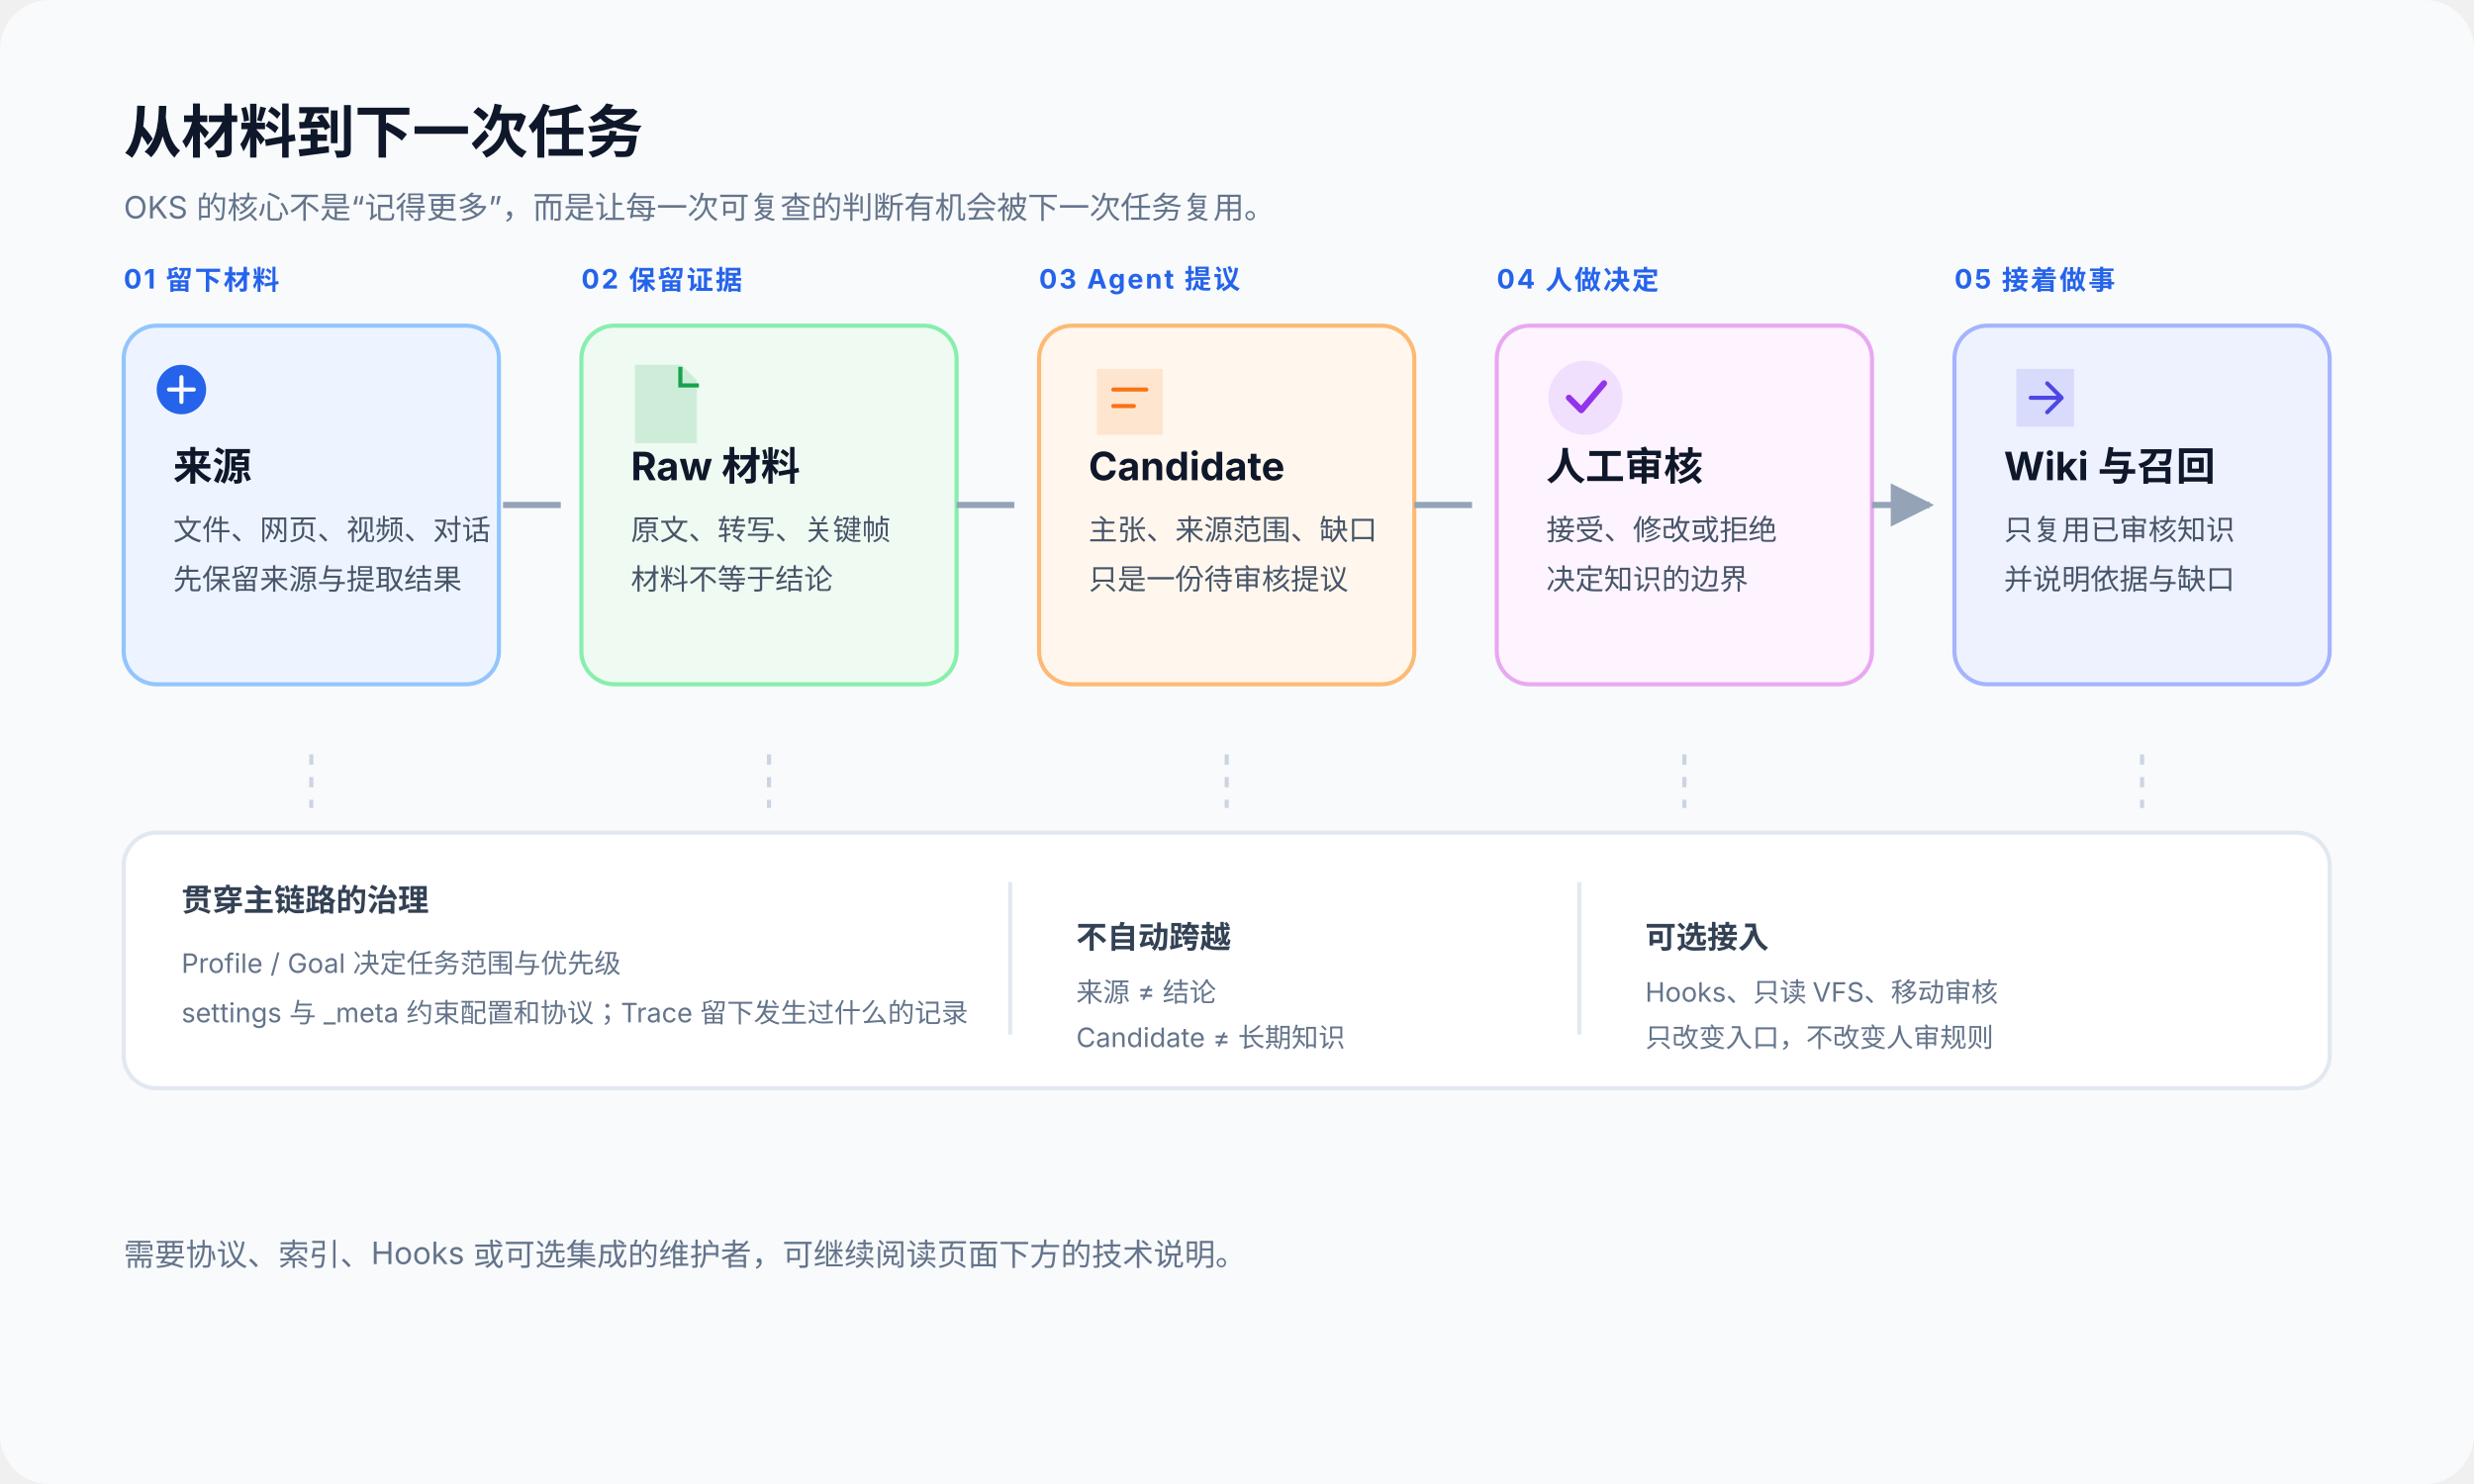
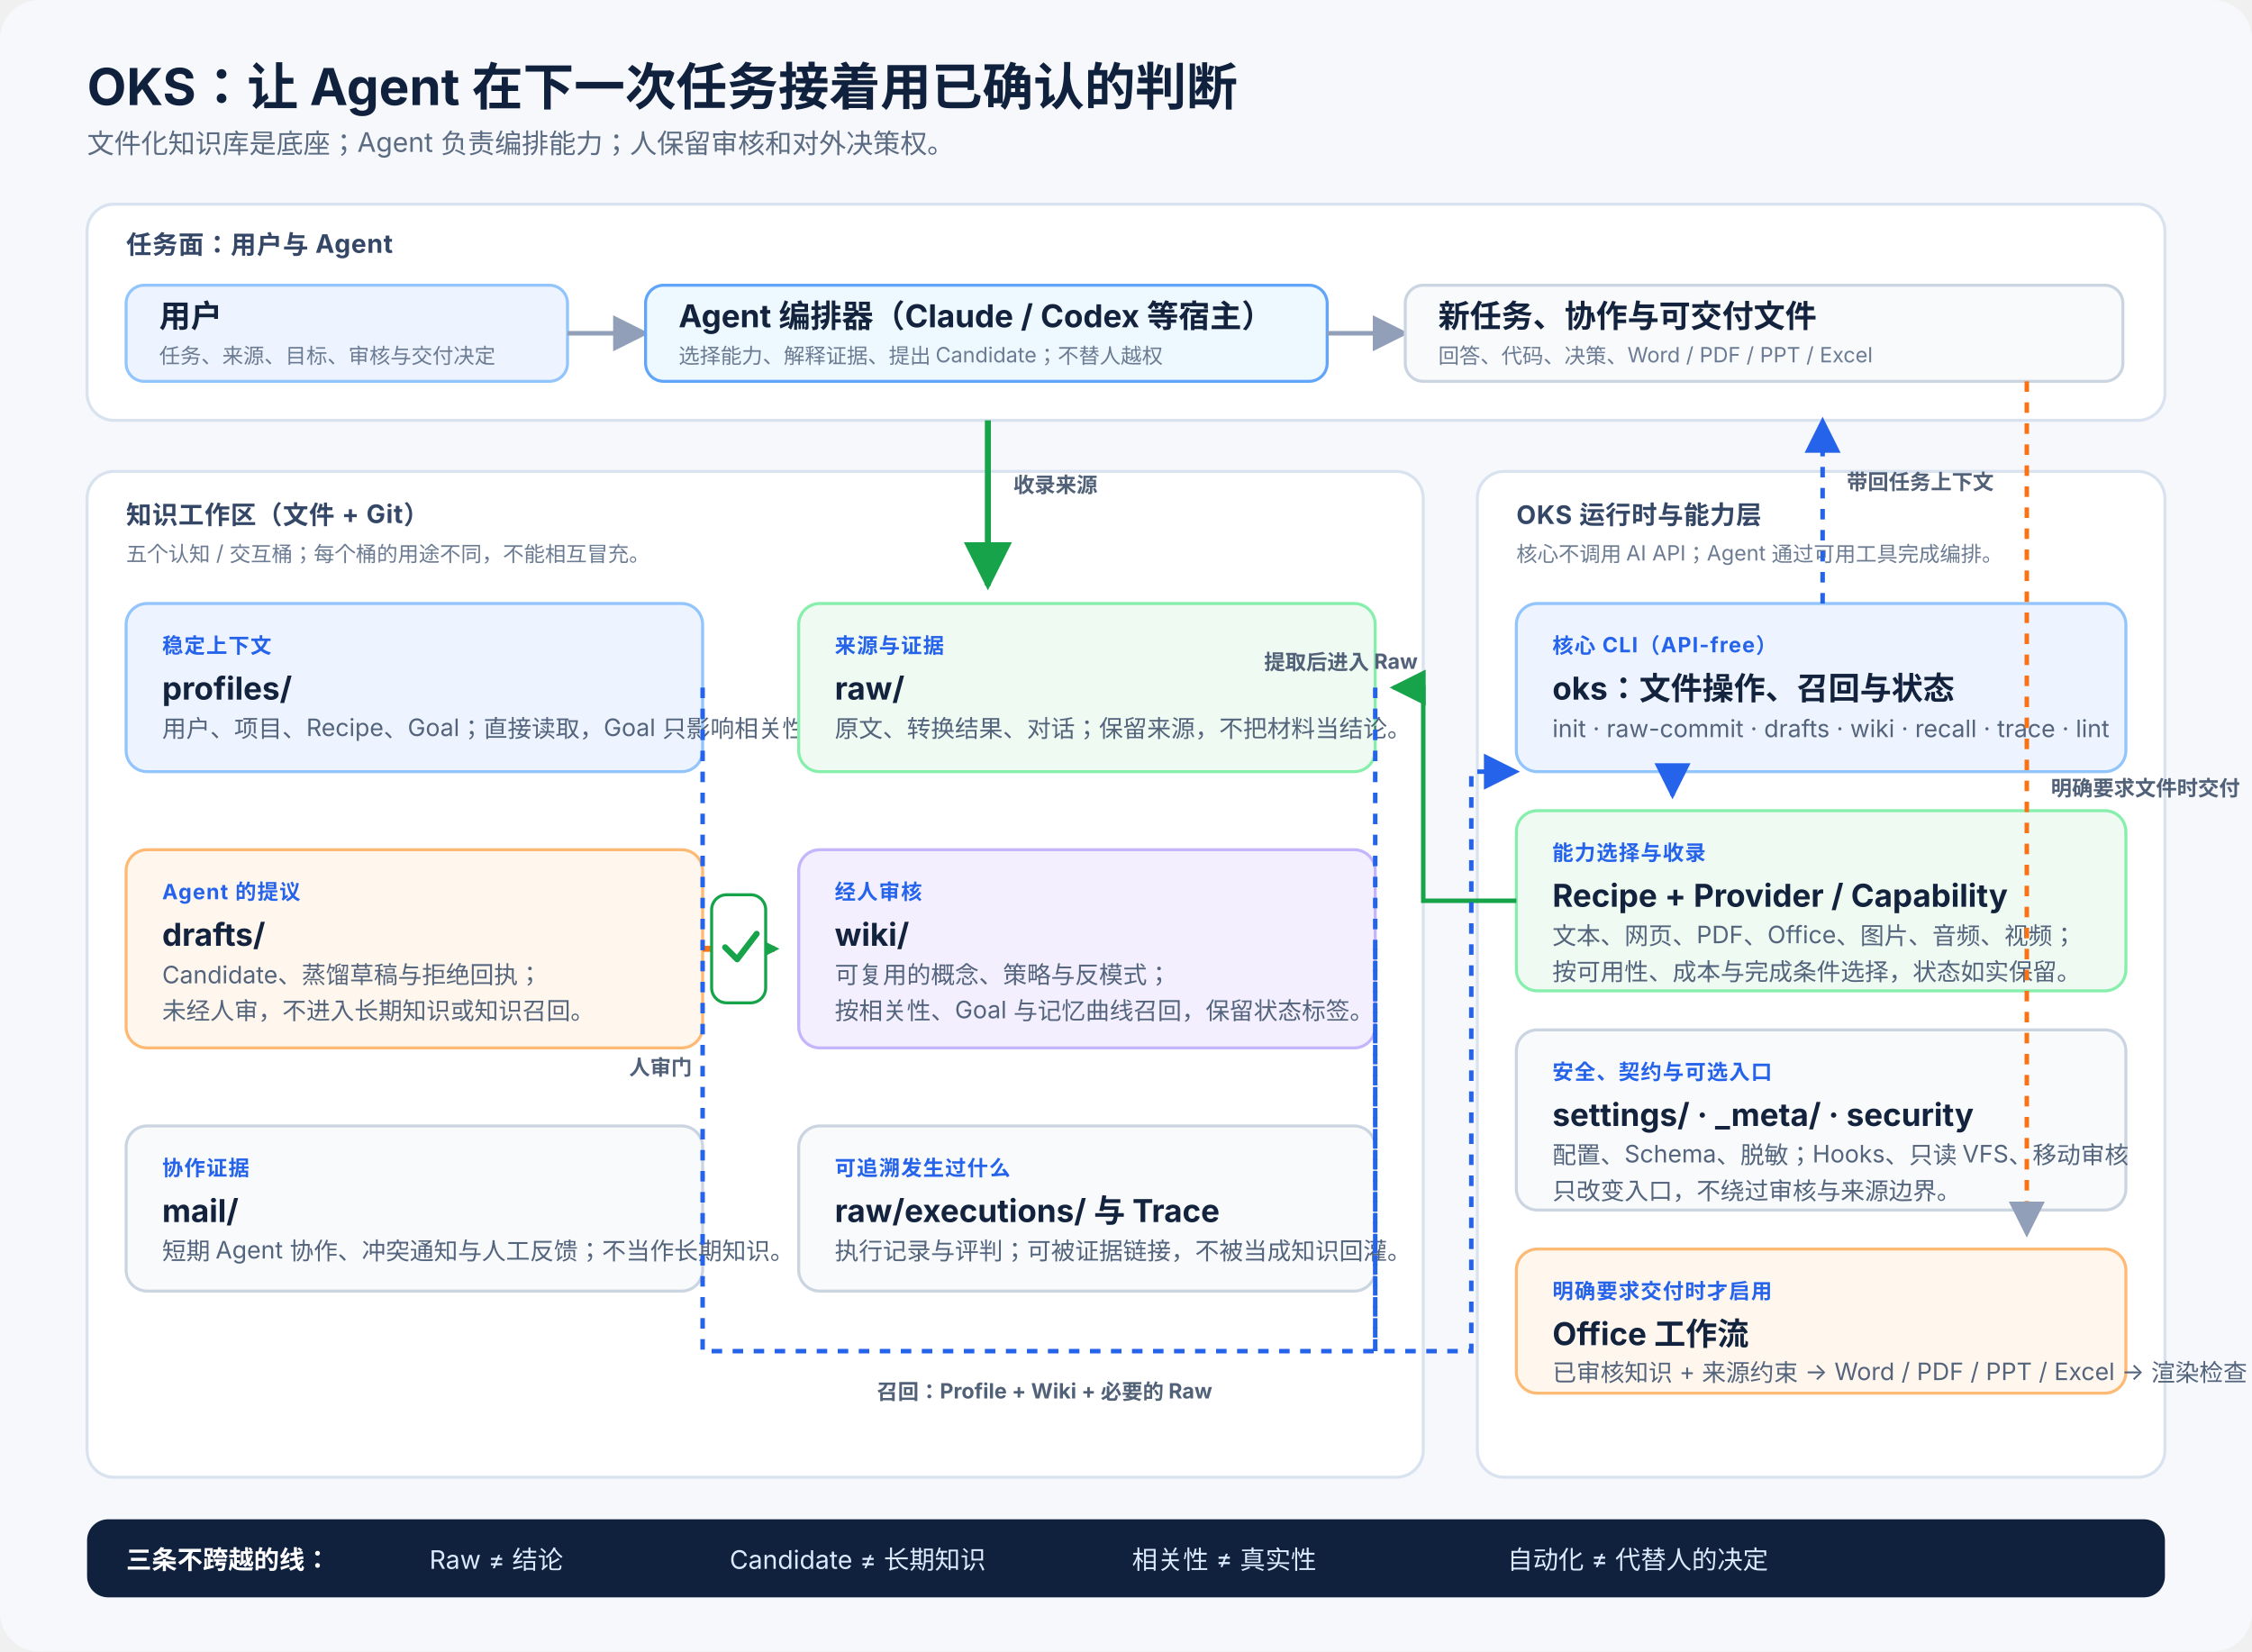
- <svg xmlns="http://www.w3.org/2000/svg" viewBox="0 0 1200 720" role="img" aria-labelledby="title desc">
+ <svg xmlns="http://www.w3.org/2000/svg" viewBox="0 0 1500 1100" role="img" aria-labelledby="title desc">
  <defs>
    <style>
-       .title { fill: #0f172a; font: 700 28px -apple-system, BlinkMacSystemFont, 'Segoe UI', 'PingFang SC', sans-serif; }
-       .subtitle { fill: #64748b; font: 400 15px -apple-system, BlinkMacSystemFont, 'Segoe UI', 'PingFang SC', sans-serif; }
-       .step { fill: #2563eb; font: 700 13px -apple-system, BlinkMacSystemFont, 'Segoe UI', 'PingFang SC', sans-serif; letter-spacing: 1px; }
-       .card-title { fill: #0f172a; font: 700 19px -apple-system, BlinkMacSystemFont, 'Segoe UI', 'PingFang SC', sans-serif; }
-       .card-body { fill: #475569; font: 400 14px -apple-system, BlinkMacSystemFont, 'Segoe UI', 'PingFang SC', sans-serif; }
-       .support-title { fill: #334155; font: 700 15px -apple-system, BlinkMacSystemFont, 'Segoe UI', 'PingFang SC', sans-serif; }
-       .support-body { fill: #64748b; font: 400 13px -apple-system, BlinkMacSystemFont, 'Segoe UI', 'PingFang SC', sans-serif; }
+       .title { fill:#10213d; font:700 34px -apple-system,BlinkMacSystemFont,'Segoe UI','PingFang SC','Microsoft YaHei',sans-serif; }
+       .subtitle { fill:#5b6b82; font:400 18px -apple-system,BlinkMacSystemFont,'Segoe UI','PingFang SC','Microsoft YaHei',sans-serif; }
+       .zone { fill:#344767; font:700 17px -apple-system,BlinkMacSystemFont,'Segoe UI','PingFang SC','Microsoft YaHei',sans-serif; letter-spacing:.4px; }
+       .node-title { fill:#13233d; font:700 21px -apple-system,BlinkMacSystemFont,'Segoe UI','PingFang SC','Microsoft YaHei',sans-serif; }
+       .node-body { fill:#53647c; font:400 16px -apple-system,BlinkMacSystemFont,'Segoe UI','PingFang SC','Microsoft YaHei',sans-serif; }
+       .small { fill:#6b7b92; font:400 14px -apple-system,BlinkMacSystemFont,'Segoe UI','PingFang SC','Microsoft YaHei',sans-serif; }
+       .tag { fill:#2563eb; font:700 14px -apple-system,BlinkMacSystemFont,'Segoe UI','PingFang SC','Microsoft YaHei',sans-serif; letter-spacing:.7px; }
+       .edge { fill:#516178; font:700 14px -apple-system,BlinkMacSystemFont,'Segoe UI','PingFang SC','Microsoft YaHei',sans-serif; }
    </style>
-     <marker id="arrow" viewBox="0 0 10 10" refX="9" refY="5" markerWidth="7" markerHeight="7" orient="auto-start-reverse">
-       <path d="M 0 0 L 10 5 L 0 10 z" fill="#94a3b8" />
+     <marker id="arrow" viewBox="0 0 10 10" refX="9" refY="5" markerWidth="8" markerHeight="8" orient="auto">
+       <path d="M0 0L10 5L0 10Z" fill="#91a0b8" />
+     </marker>
+     <marker id="blue-arrow" viewBox="0 0 10 10" refX="9" refY="5" markerWidth="8" markerHeight="8" orient="auto">
+       <path d="M0 0L10 5L0 10Z" fill="#2563eb" />
+     </marker>
+     <marker id="green-arrow" viewBox="0 0 10 10" refX="9" refY="5" markerWidth="8" markerHeight="8" orient="auto">
+       <path d="M0 0L10 5L0 10Z" fill="#16a34a" />
    </marker>
  </defs>
-   <rect width="1200" height="720" rx="24" fill="#f8fafc" />
-   <text x="60" y="74" class="title">从材料到下一次任务</text>
-   <text x="60" y="106" class="subtitle">OKS 的核心不是“记得更多”，而是让每一次可复查的判断有机会被下一次任务复用。</text>
-   <g transform="translate(60 158)">
-     <text x="0" y="-18" class="step">01 留下材料</text>
-     <rect width="182" height="174" rx="16" fill="#eef4ff" stroke="#93c5fd" stroke-width="2" />
-     <circle cx="28" cy="31" r="12" fill="#2563eb" />
-     <path d="M22 31h12M28 25v12" stroke="#fff" stroke-width="2" stroke-linecap="round" />
-     <text x="24" y="75" class="card-title">来源</text>
-     <text x="24" y="104" class="card-body">文件、网页、视频、对话</text>
-     <text x="24" y="128" class="card-body">先保留来源与提取结果</text>
-   </g>
-   <g transform="translate(282 158)">
-     <text x="0" y="-18" class="step">02 保留证据</text>
-     <rect width="182" height="174" rx="16" fill="#effaf2" stroke="#86efac" stroke-width="2" />
-     <path d="M27 20h21l7 7v29H27z" fill="#16a34a" opacity=".16" stroke="#16a34a" stroke-width="2" />
-     <path d="M48 20v9h9" fill="none" stroke="#16a34a" stroke-width="2" />
-     <text x="24" y="75" class="card-title">Raw 材料</text>
-     <text x="24" y="104" class="card-body">原文、转写、关键帧</text>
-     <text x="24" y="128" class="card-body">材料不等于结论</text>
-   </g>
-   <g transform="translate(504 158)">
-     <text x="0" y="-18" class="step">03 Agent 提议</text>
-     <rect width="182" height="174" rx="16" fill="#fff7ed" stroke="#fdba74" stroke-width="2" />
-     <path d="M29 22h30v30H29z" fill="#f97316" opacity=".14" stroke="#f97316" stroke-width="2" />
-     <path d="M36 31h16M36 39h10" stroke="#f97316" stroke-width="2" stroke-linecap="round" />
-     <text x="24" y="75" class="card-title">Candidate</text>
-     <text x="24" y="104" class="card-body">主张、来源范围、缺口</text>
-     <text x="24" y="128" class="card-body">只是一份待审核提议</text>
-   </g>
-   <g transform="translate(726 158)">
-     <text x="0" y="-18" class="step">04 人做决定</text>
-     <rect width="182" height="174" rx="16" fill="#fdf4ff" stroke="#e9a8f2" stroke-width="2" />
-     <circle cx="43" cy="35" r="17" fill="#a855f7" opacity=".14" stroke="#a855f7" stroke-width="2" />
-     <path d="M35 35l6 6 11-13" fill="none" stroke="#9333ea" stroke-width="3" stroke-linecap="round" stroke-linejoin="round" />
-     <text x="24" y="75" class="card-title">人工审核</text>
-     <text x="24" y="104" class="card-body">接受、修改或拒绝</text>
-     <text x="24" y="128" class="card-body">决定知识的边界</text>
-   </g>
-   <g transform="translate(948 158)">
-     <text x="0" y="-18" class="step">05 接着做事</text>
-     <rect width="182" height="174" rx="16" fill="#eef2ff" stroke="#a5b4fc" stroke-width="2" />
-     <path d="M31 22h26v26H31z" fill="#4f46e5" opacity=".14" stroke="#4f46e5" stroke-width="2" />
-     <path d="M37 35h14M45 28l7 7-7 7" fill="none" stroke="#4f46e5" stroke-width="2" stroke-linecap="round" stroke-linejoin="round" />
-     <text x="24" y="75" class="card-title">Wiki 与召回</text>
-     <text x="24" y="104" class="card-body">只复用已审核知识</text>
-     <text x="24" y="128" class="card-body">并说明依据与缺口</text>
-   </g>
-   <path d="M244 245h28M464 245h28M686 245h28M908 245h28" fill="none" stroke="#94a3b8" stroke-width="3" marker-end="url(#arrow)" />
-   <rect x="60" y="404" width="1070" height="124" rx="16" fill="#fff" stroke="#e2e8f0" stroke-width="2" />
-   <text x="88" y="442" class="support-title">贯穿主链路的治理</text>
-   <text x="88" y="472" class="support-body">Profile / Goal 决定任务范围与优先级</text>
-   <text x="88" y="496" class="support-body">settings 与 _meta 约束配置和协议；Trace 留下发生过什么的记录</text>
-   <path d="M490 428v74M766 428v74" stroke="#e2e8f0" stroke-width="2" />
-   <text x="522" y="460" class="support-title">不自动跨越</text>
-   <text x="522" y="486" class="support-body">来源 ≠ 结论</text>
-   <text x="522" y="508" class="support-body">Candidate ≠ 长期知识</text>
-   <text x="798" y="460" class="support-title">可选接入</text>
-   <text x="798" y="486" class="support-body">Hooks、只读 VFS、移动审核</text>
-   <text x="798" y="508" class="support-body">只改变入口，不改变人审规则</text>
-   <path d="M151 366v26M373 366v26M595 366v26M817 366v26M1039 366v26" stroke="#cbd5e1" stroke-width="2" stroke-dasharray="5 6" />
-   <text x="60" y="614" class="subtitle">需要协议、索引、Hooks 或可选集成的维护者，可继续阅读页面下方的技术说明。</text>
+   <rect width="1500" height="1100" rx="26" fill="#f6f8fc" />
+   <text x="58" y="70" class="title">OKS：让 Agent 在下一次任务接着用已确认的判断</text>
+   <text x="58" y="102" class="subtitle">文件化知识库是底座；Agent 负责编排能力；人保留审核和对外决策权。</text>
+   <rect x="58" y="136" width="1384" height="144" rx="18" fill="#ffffff" stroke="#d9e2ef" stroke-width="2" />
+   <text x="84" y="169" class="zone">任务面：用户与 Agent</text>
+   <rect x="84" y="190" width="294" height="64" rx="12" fill="#eef4ff" stroke="#93c5fd" stroke-width="2" />
+   <text x="106" y="218" class="node-title">用户</text>
+   <text x="106" y="242" class="small">任务、来源、目标、审核与交付决定</text>
+   <path d="M378 222H430" fill="none" stroke="#91a0b8" stroke-width="3" marker-end="url(#arrow)" />
+   <rect x="430" y="190" width="454" height="64" rx="12" fill="#eef8ff" stroke="#60a5fa" stroke-width="2" />
+   <text x="452" y="218" class="node-title">Agent 编排器（Claude / Codex 等宿主）</text>
+   <text x="452" y="242" class="small">选择能力、解释证据、提出 Candidate；不替人越权</text>
+   <path d="M884 222H936" fill="none" stroke="#91a0b8" stroke-width="3" marker-end="url(#arrow)" />
+   <rect x="936" y="190" width="478" height="64" rx="12" fill="#f8fafc" stroke="#cbd5e1" stroke-width="2" />
+   <text x="958" y="218" class="node-title">新任务、协作与可交付文件</text>
+   <text x="958" y="242" class="small">回答、代码、决策、Word / PDF / PPT / Excel</text>
+   <rect x="58" y="314" width="890" height="670" rx="18" fill="#ffffff" stroke="#d9e2ef" stroke-width="2" />
+   <text x="84" y="349" class="zone">知识工作区（文件 + Git）</text>
+   <text x="84" y="374" class="small">五个认知 / 交互桶；每个桶的用途不同，不能相互冒充。</text>
+   <rect x="84" y="402" width="384" height="112" rx="14" fill="#eef4ff" stroke="#93c5fd" stroke-width="2" />
+   <text x="108" y="435" class="tag">稳定上下文</text>
+   <text x="108" y="466" class="node-title">profiles/</text>
+   <text x="108" y="491" class="node-body">用户、项目、Recipe、Goal；直接读取，Goal 只影响相关性。</text>
+   <rect x="532" y="402" width="384" height="112" rx="14" fill="#effaf2" stroke="#86efac" stroke-width="2" />
+   <text x="556" y="435" class="tag" fill="#15803d">来源与证据</text>
+   <text x="556" y="466" class="node-title">raw/</text>
+   <text x="556" y="491" class="node-body">原文、转换结果、对话；保留来源，不把材料当结论。</text>
+   <rect x="84" y="566" width="384" height="132" rx="14" fill="#fff7ed" stroke="#fdba74" stroke-width="2" />
+   <text x="108" y="599" class="tag" fill="#c2410c">Agent 的提议</text>
+   <text x="108" y="630" class="node-title">drafts/</text>
+   <text x="108" y="655" class="node-body">Candidate、蒸馏草稿与拒绝回执；</text>
+   <text x="108" y="679" class="node-body">未经人审，不进入长期知识或知识召回。</text>
+   <rect x="532" y="566" width="384" height="132" rx="14" fill="#f3efff" stroke="#c4b5fd" stroke-width="2" />
+   <text x="556" y="599" class="tag" fill="#7e22ce">经人审核</text>
+   <text x="556" y="630" class="node-title">wiki/</text>
+   <text x="556" y="655" class="node-body">可复用的概念、策略与反模式；</text>
+   <text x="556" y="679" class="node-body">按相关性、Goal 与记忆曲线召回，保留状态标签。</text>
+   <rect x="84" y="750" width="384" height="110" rx="14" fill="#f8fafc" stroke="#cbd5e1" stroke-width="2" />
+   <text x="108" y="783" class="tag" fill="#475569">协作证据</text>
+   <text x="108" y="814" class="node-title">mail/</text>
+   <text x="108" y="839" class="node-body">短期 Agent 协作、冲突通知与人工反馈；不当作长期知识。</text>
+   <rect x="532" y="750" width="384" height="110" rx="14" fill="#f8fafc" stroke="#cbd5e1" stroke-width="2" />
+   <text x="556" y="783" class="tag" fill="#475569">可追溯发生过什么</text>
+   <text x="556" y="814" class="node-title">raw/executions/ 与 Trace</text>
+   <text x="556" y="839" class="node-body">执行记录与评判；可被证据链接，不被当成知识回灌。</text>
+   <path d="M468 632H516" fill="none" stroke="#f97316" stroke-width="4" marker-end="url(#green-arrow)" />
+   <rect x="474" y="596" width="36" height="72" rx="10" fill="#ffffff" stroke="#16a34a" stroke-width="2" />
+   <path d="M483 631l8 8 13-17" fill="none" stroke="#16a34a" stroke-width="4" stroke-linecap="round" stroke-linejoin="round" />
+   <text x="440" y="716" text-anchor="middle" class="edge">人审门</text>
+   <rect x="984" y="314" width="458" height="670" rx="18" fill="#ffffff" stroke="#d9e2ef" stroke-width="2" />
+   <text x="1010" y="349" class="zone">OKS 运行时与能力层</text>
+   <text x="1010" y="374" class="small">核心不调用 AI API；Agent 通过可用工具完成编排。</text>
+   <rect x="1010" y="402" width="406" height="112" rx="14" fill="#eef4ff" stroke="#93c5fd" stroke-width="2" />
+   <text x="1034" y="435" class="tag">核心 CLI（API-free）</text>
+   <text x="1034" y="466" class="node-title">oks：文件操作、召回与状态</text>
+   <text x="1034" y="491" class="node-body">init · raw-commit · drafts · wiki · recall · trace · lint</text>
+   <rect x="1010" y="540" width="406" height="120" rx="14" fill="#effaf2" stroke="#86efac" stroke-width="2" />
+   <text x="1034" y="573" class="tag" fill="#15803d">能力选择与收录</text>
+   <text x="1034" y="604" class="node-title">Recipe + Provider / Capability</text>
+   <text x="1034" y="629" class="node-body">文本、网页、PDF、Office、图片、音频、视频；</text>
+   <text x="1034" y="653" class="node-body">按可用性、成本与完成条件选择，状态如实保留。</text>
+   <rect x="1010" y="686" width="406" height="120" rx="14" fill="#f8fafc" stroke="#cbd5e1" stroke-width="2" />
+   <text x="1034" y="719" class="tag" fill="#475569">安全、契约与可选入口</text>
+   <text x="1034" y="750" class="node-title">settings/ · _meta/ · security</text>
+   <text x="1034" y="775" class="node-body">配置、Schema、脱敏；Hooks、只读 VFS、移动审核</text>
+   <text x="1034" y="799" class="node-body">只改变入口，不绕过审核与来源边界。</text>
+   <rect x="1010" y="832" width="406" height="96" rx="14" fill="#fff7ed" stroke="#fdba74" stroke-width="2" />
+   <text x="1034" y="865" class="tag" fill="#c2410c">明确要求交付时才启用</text>
+   <text x="1034" y="896" class="node-title">Office 工作流</text>
+   <text x="1034" y="920" class="node-body">已审核知识 + 来源约束 → Word / PDF / PPT / Excel → 渲染检查</text>
+   <path d="M658 280V390" fill="none" stroke="#16a34a" stroke-width="4" marker-end="url(#green-arrow)" />
+   <text x="675" y="328" class="edge">收录来源</text>
+   <path d="M1114 514V530" fill="none" stroke="#2563eb" stroke-width="3" marker-end="url(#blue-arrow)" />
+   <path d="M1010 600H948V458H928" fill="none" stroke="#16a34a" stroke-width="3" marker-end="url(#green-arrow)" />
+   <text x="842" y="446" class="edge">提取后进入 Raw</text>
+   <path d="M468 458V900H980V514H1010" fill="none" stroke="#2563eb" stroke-width="3" stroke-dasharray="7 7" marker-end="url(#blue-arrow)" />
+   <path d="M916 458V900" fill="none" stroke="#2563eb" stroke-width="3" stroke-dasharray="7 7" />
+   <path d="M916 632V900" fill="none" stroke="#2563eb" stroke-width="3" stroke-dasharray="7 7" />
+   <text x="584" y="932" class="edge">召回：Profile + Wiki + 必要的 Raw</text>
+   <path d="M1214 402V280" fill="none" stroke="#2563eb" stroke-width="3" stroke-dasharray="7 7" marker-end="url(#blue-arrow)" />
+   <text x="1230" y="326" class="edge">带回任务上下文</text>
+   <path d="M1350 254V822" fill="none" stroke="#f97316" stroke-width="3" stroke-dasharray="7 7" marker-end="url(#arrow)" />
+   <text x="1366" y="530" class="edge">明确要求文件时交付</text>
+   <rect x="58" y="1012" width="1384" height="52" rx="14" fill="#10213d" />
+   <text x="84" y="1045" fill="#ffffff" font-family="-apple-system,BlinkMacSystemFont,'Segoe UI','PingFang SC','Microsoft YaHei',sans-serif" font-size="17" font-weight="700">三条不跨越的线：</text>
+   <text x="286" y="1045" fill="#dbeafe" font-family="-apple-system,BlinkMacSystemFont,'Segoe UI','PingFang SC','Microsoft YaHei',sans-serif" font-size="17">Raw ≠ 结论</text>
+   <text x="486" y="1045" fill="#dbeafe" font-family="-apple-system,BlinkMacSystemFont,'Segoe UI','PingFang SC','Microsoft YaHei',sans-serif" font-size="17">Candidate ≠ 长期知识</text>
+   <text x="754" y="1045" fill="#dbeafe" font-family="-apple-system,BlinkMacSystemFont,'Segoe UI','PingFang SC','Microsoft YaHei',sans-serif" font-size="17">相关性 ≠ 真实性</text>
+   <text x="1004" y="1045" fill="#dbeafe" font-family="-apple-system,BlinkMacSystemFont,'Segoe UI','PingFang SC','Microsoft YaHei',sans-serif" font-size="17">自动化 ≠ 代替人的决定</text>
</svg>
